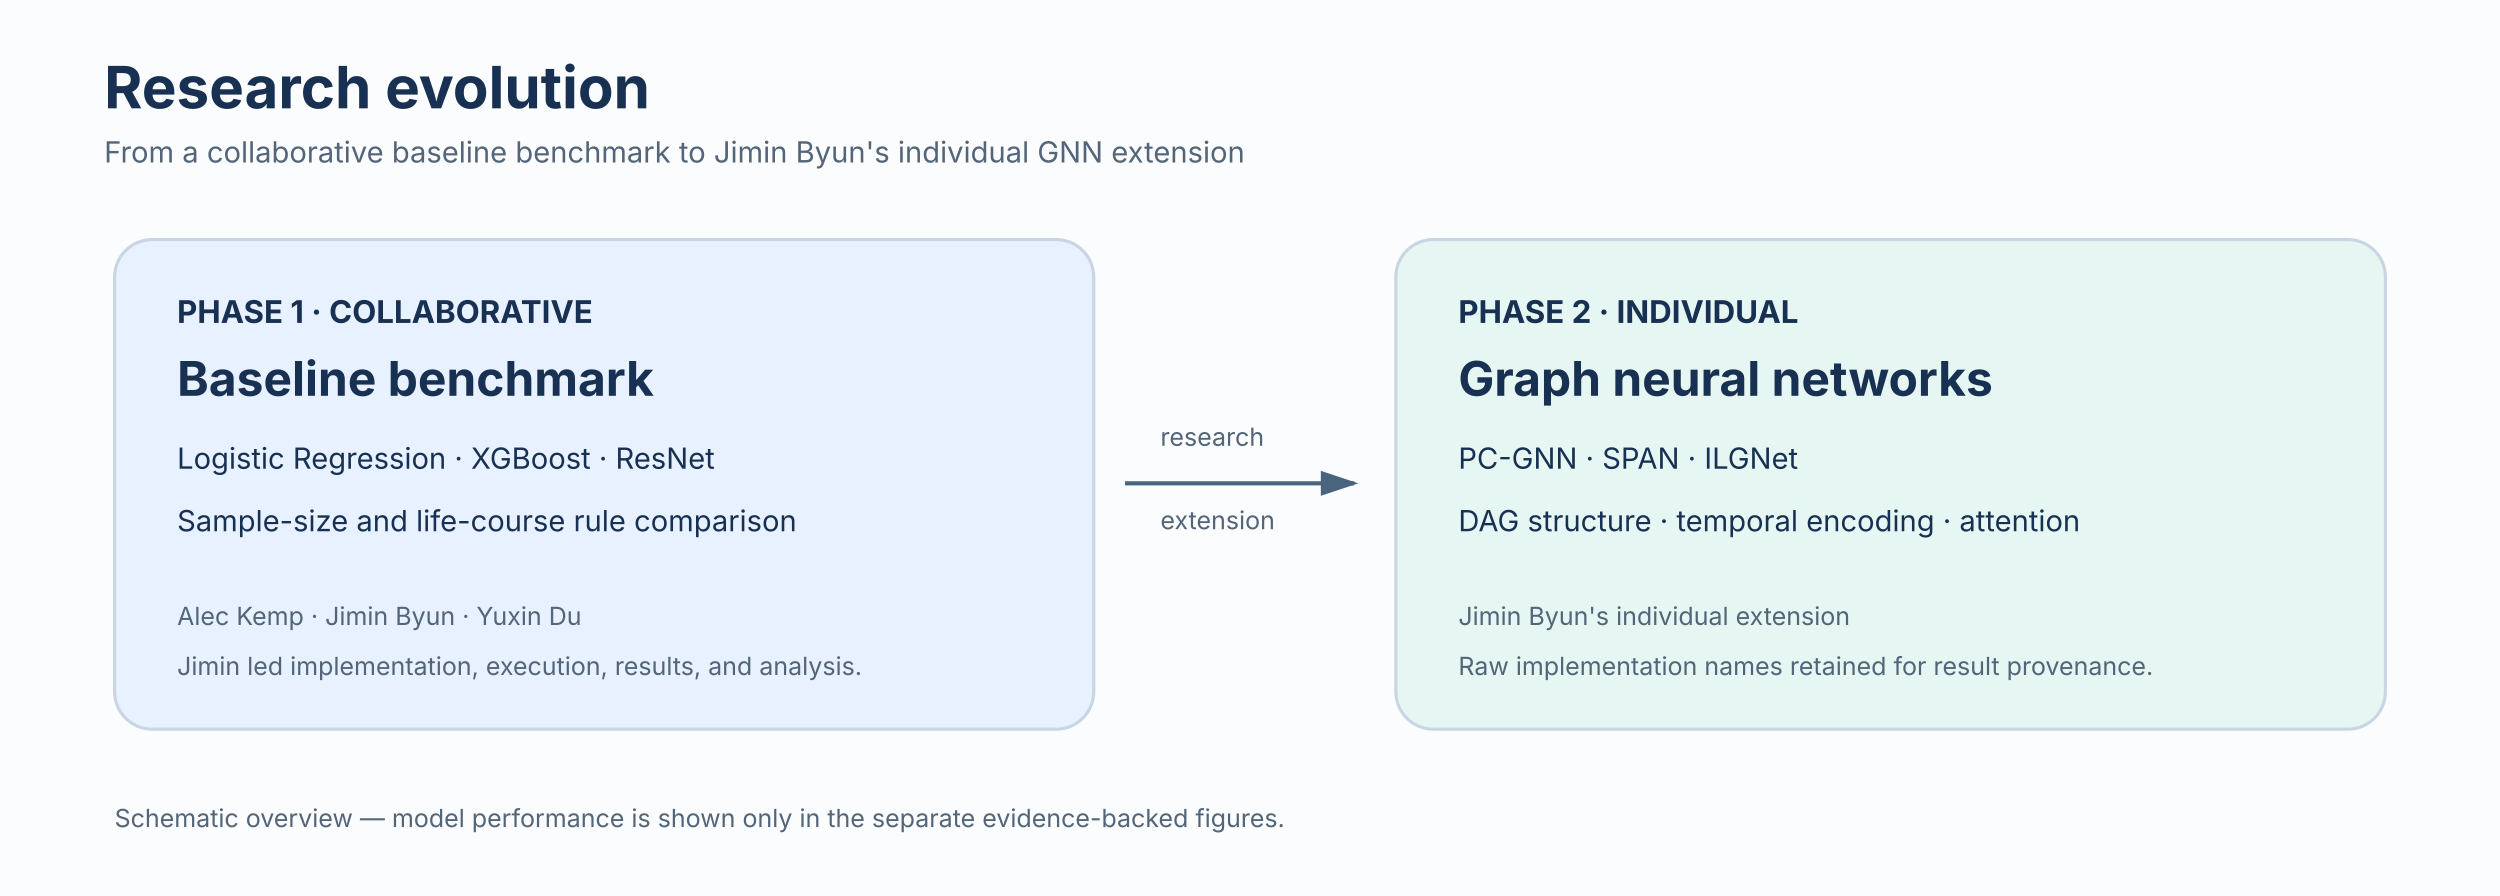
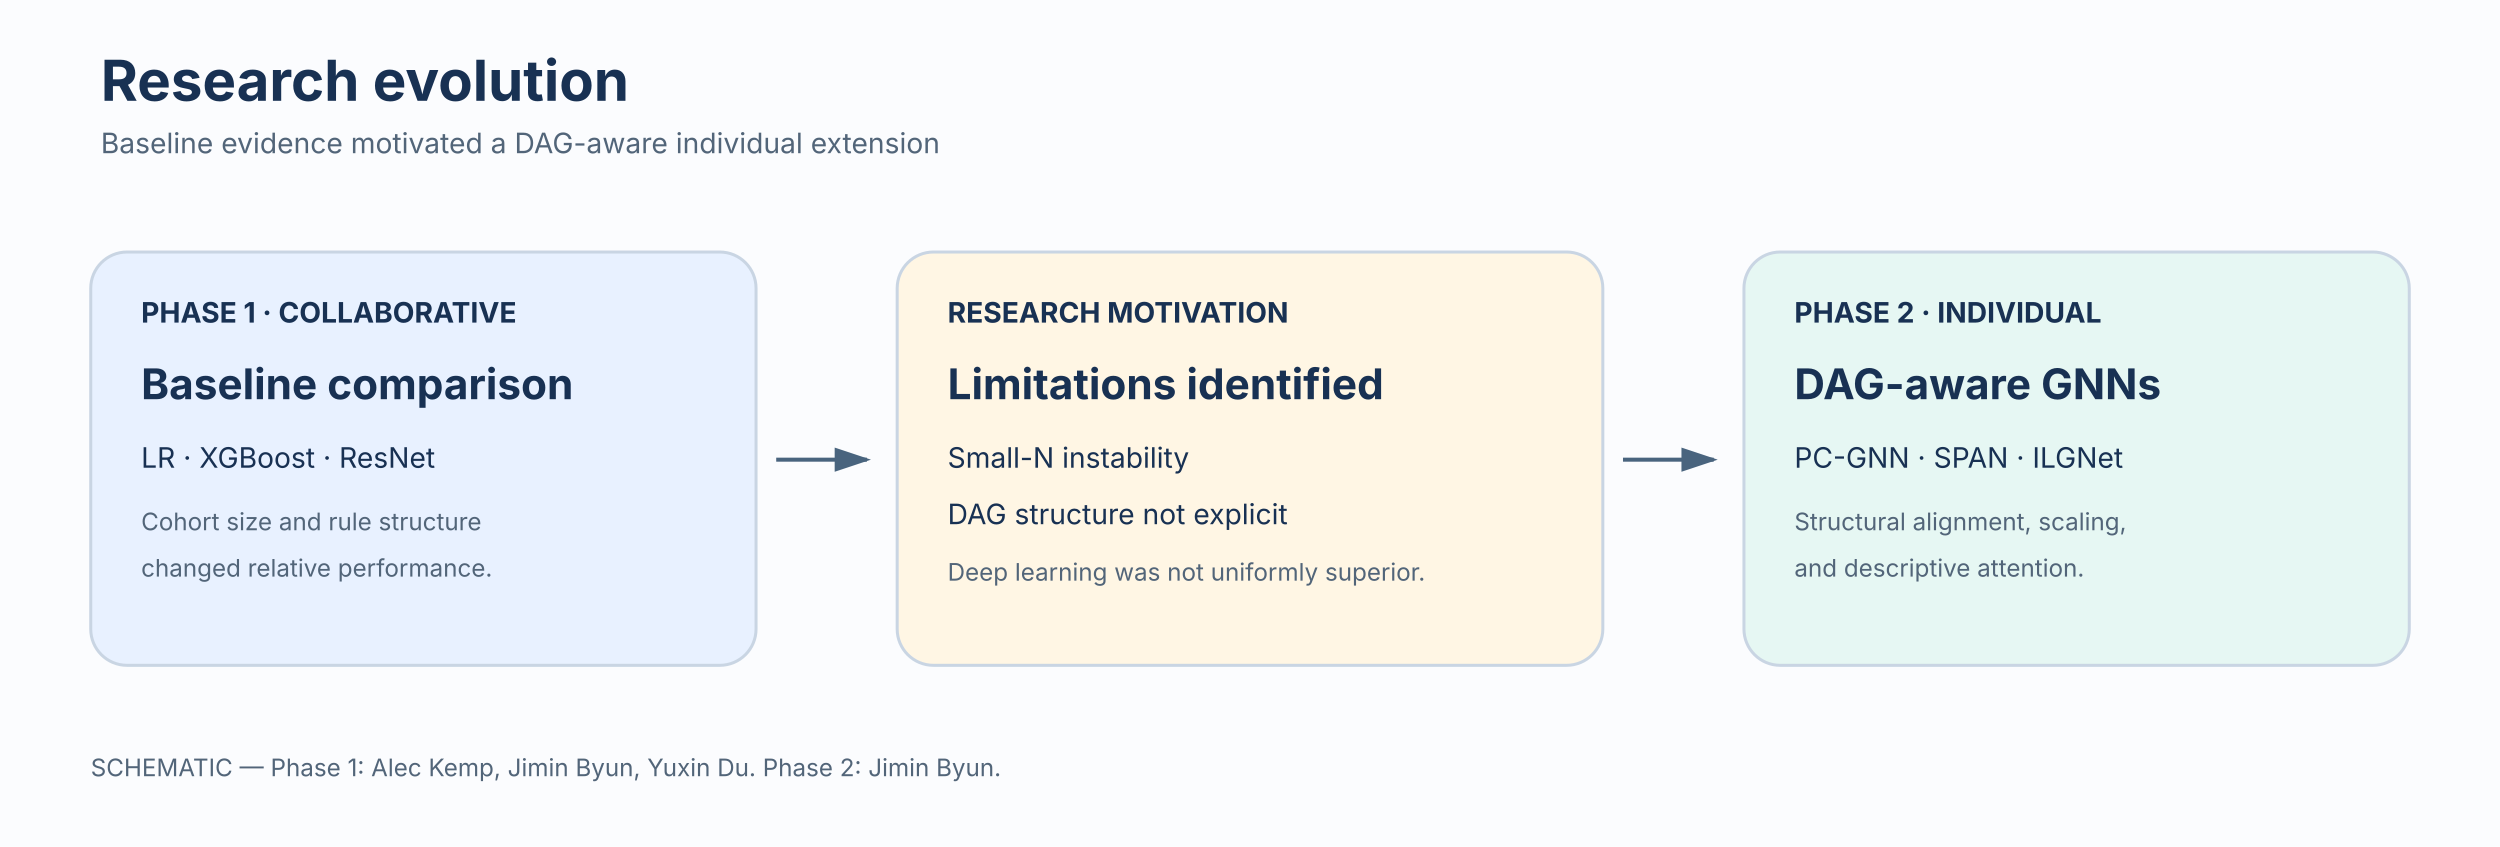
- <svg xmlns="http://www.w3.org/2000/svg" width="1200" height="430" viewBox="0 0 1200 430" role="img" aria-labelledby="title desc">
-   <style>text{font-family:Inter,Arial,sans-serif;fill:#183153}.title{font-size:28px;font-weight:700}.sub{font-size:14px;fill:#526579}.label{font-size:14px}.small{font-size:12px;fill:#526579}.value{font-size:11px;font-weight:600}.box{stroke:#c9d5e3;stroke-width:1.5}.axis{stroke:#9eafc1;stroke-width:1}.grid{stroke:#e5ebf2;stroke-width:1}.arrow{stroke:#49647e;stroke-width:2;fill:none}</style>
+ <svg xmlns="http://www.w3.org/2000/svg" width="1240" height="420" viewBox="0 0 1240 420" role="img" aria-labelledby="title desc">
+   <style>text{font-family:Inter,Arial,sans-serif;fill:#183153}.title{font-size:28px;font-weight:700}.sub{font-size:14px;fill:#526579}.label{font-size:14px}.small{font-size:12px;fill:#526579}.value{font-size:12px;font-weight:700}.box{stroke:#c9d5e3;stroke-width:1.5}.axis{stroke:#9eafc1}.grid{stroke:#e5ebf2}.arrow{stroke:#49647e;stroke-width:2;fill:none}</style>
  <rect width="100%" height="100%" fill="#fbfcfe" />
-   <text x="50" y="52" class="title">Research evolution</text>
-   <text x="50" y="78" class="sub">From a collaborative baseline benchmark to Jimin Byun's individual GNN extension</text>
+   <text x="50" y="50" class="title">Research evolution</text>
+   <text x="50" y="76" class="sub">Baseline evidence motivated a DAG-aware individual extension</text>
  <defs>
-     <marker id="arrow" markerWidth="10" markerHeight="10" refX="8" refY="3" orient="auto">
+     <marker id="a" markerWidth="10" markerHeight="10" refX="8" refY="3" orient="auto">
      <path d="M0,0 L0,6 L9,3 z" fill="#49647e" />
    </marker>
  </defs>
-   <rect x="55" y="115" width="470" height="235" rx="18" fill="#e8f1ff" class="box" />
-   <text x="85" y="155" font-size="15" font-weight="700" fill="#1967d2">PHASE 1 · COLLABORATIVE</text>
-   <text x="85" y="190" font-size="23" font-weight="700">Baseline benchmark</text>
-   <text x="85" y="225" class="label">Logistic Regression · XGBoost · ResNet</text>
-   <text x="85" y="255" class="label">Sample-size and life-course rule comparison</text>
-   <text x="85" y="300" class="small">Alec Kemp · Jimin Byun · Yuxin Du</text>
-   <text x="85" y="324" class="small">Jimin led implementation, execution, results, and analysis.</text>
-   <path d="M540 232 L650 232" class="arrow" marker-end="url(#arrow)" />
-   <text x="557" y="214" class="small">research</text>
-   <text x="557" y="254" class="small">extension</text>
-   <rect x="670" y="115" width="475" height="235" rx="18" fill="#e6f7f3" class="box" />
-   <text x="700" y="155" font-size="15" font-weight="700" fill="#00897b">PHASE 2 · INDIVIDUAL</text>
-   <text x="700" y="190" font-size="23" font-weight="700">Graph neural networks</text>
-   <text x="700" y="225" class="label">PC-GNN · SPAN · ILGNet</text>
-   <text x="700" y="255" class="label">DAG structure · temporal encoding · attention</text>
-   <text x="700" y="300" class="small">Jimin Byun's individual extension</text>
-   <text x="700" y="324" class="small">Raw implementation names retained for result provenance.</text>
-   <text x="55" y="397" class="small">Schematic overview — model performance is shown only in the separate evidence-backed figures.</text>
+   <rect x="45" y="125" width="330" height="205" rx="18" fill="#e8f1ff" class="box" />
+   <text x="70" y="160" font-size="14" font-weight="700" fill="#1967d2">PHASE 1 · COLLABORATIVE</text>
+   <text x="70" y="198" font-size="21" font-weight="700">Baseline comparison</text>
+   <text x="70" y="232" class="label">LR · XGBoost · ResNet</text>
+   <text x="70" y="263" class="small">Cohort size and rule structure</text>
+   <text x="70" y="286" class="small">changed relative performance.</text>
+   <path d="M385 228 L430 228" class="arrow" marker-end="url(#a)" />
+   <rect x="445" y="125" width="350" height="205" rx="18" fill="#fff6e4" class="box" />
+   <text x="470" y="160" font-size="14" font-weight="700" fill="#9a6700">RESEARCH MOTIVATION</text>
+   <text x="470" y="198" font-size="21" font-weight="700">Limitations identified</text>
+   <text x="470" y="232" class="label">Small-N instability</text>
+   <text x="470" y="260" class="label">DAG structure not explicit</text>
+   <text x="470" y="288" class="small">Deep learning was not uniformly superior.</text>
+   <path d="M805 228 L850 228" class="arrow" marker-end="url(#a)" />
+   <rect x="865" y="125" width="330" height="205" rx="18" fill="#e6f7f3" class="box" />
+   <text x="890" y="160" font-size="14" font-weight="700" fill="#00897b">PHASE 2 · INDIVIDUAL</text>
+   <text x="890" y="198" font-size="21" font-weight="700">DAG-aware GNNs</text>
+   <text x="890" y="232" class="label">PC-GNN · SPAN · ILGNet</text>
+   <text x="890" y="263" class="small">Structural alignment, scaling,</text>
+   <text x="890" y="286" class="small">and descriptive attention.</text>
+   <text x="45" y="385" class="small">SCHEMATIC — Phase 1: Alec Kemp, Jimin Byun, Yuxin Du. Phase 2: Jimin Byun.</text>
</svg>
